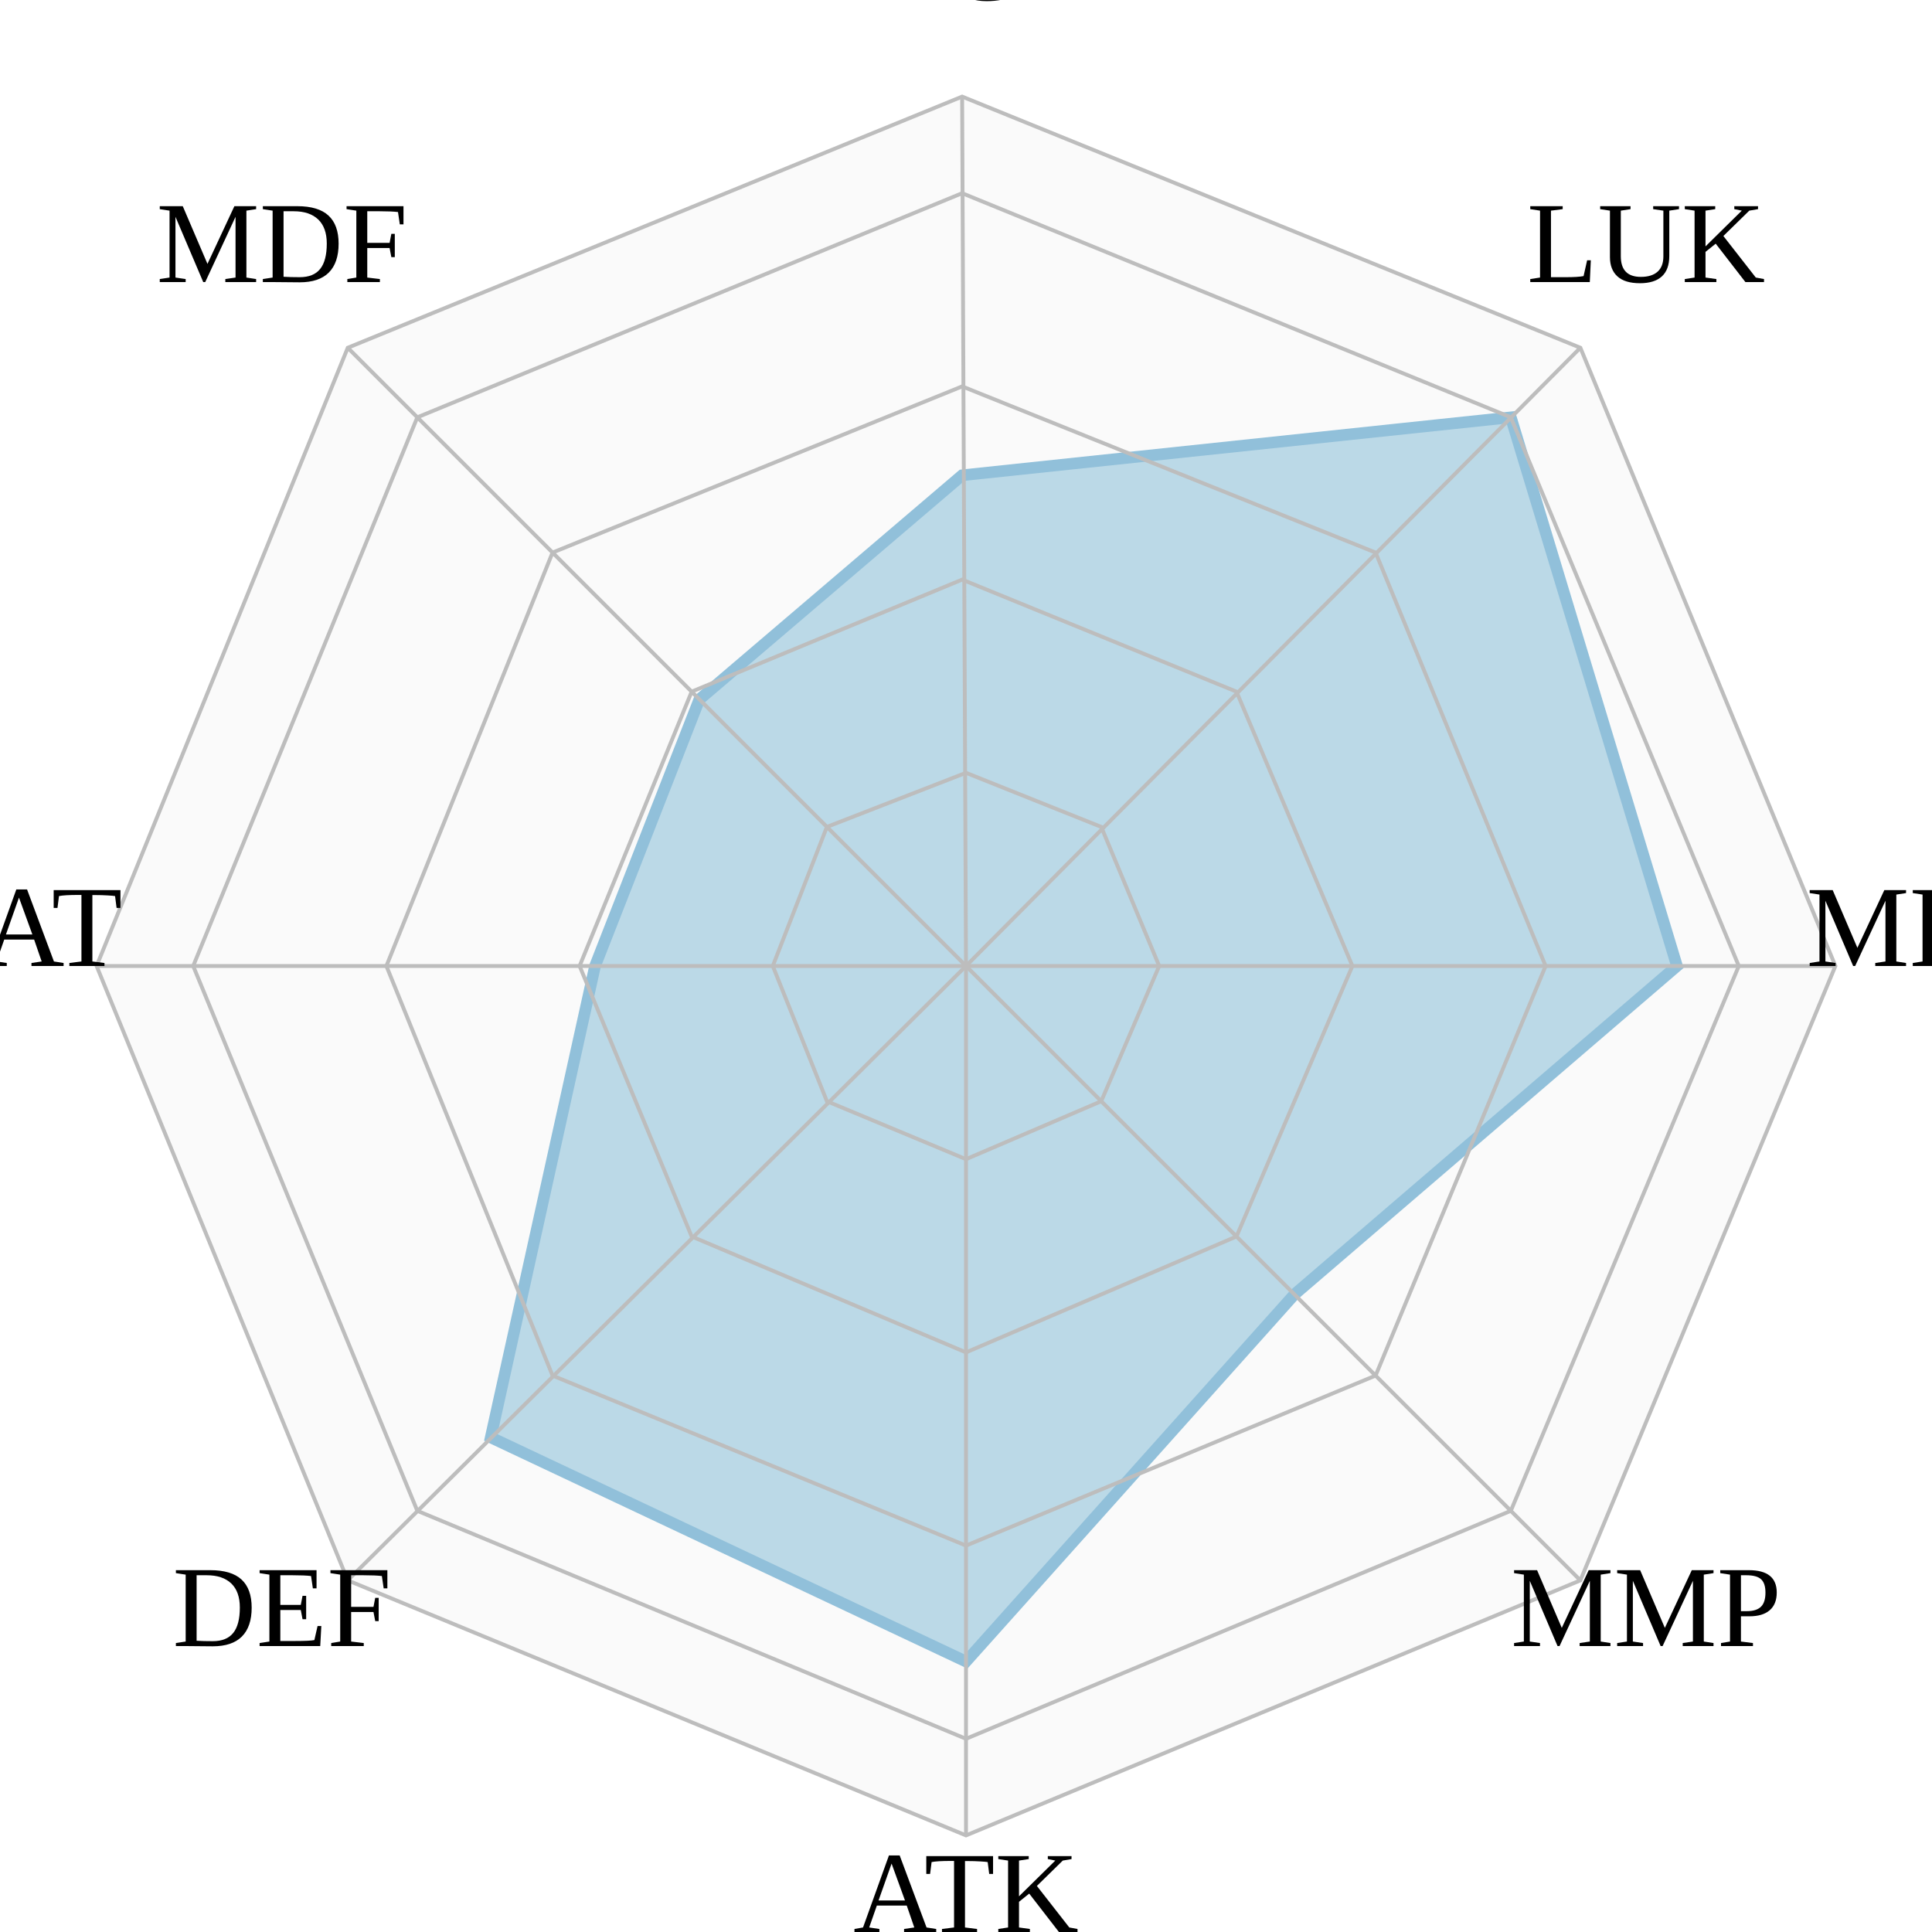
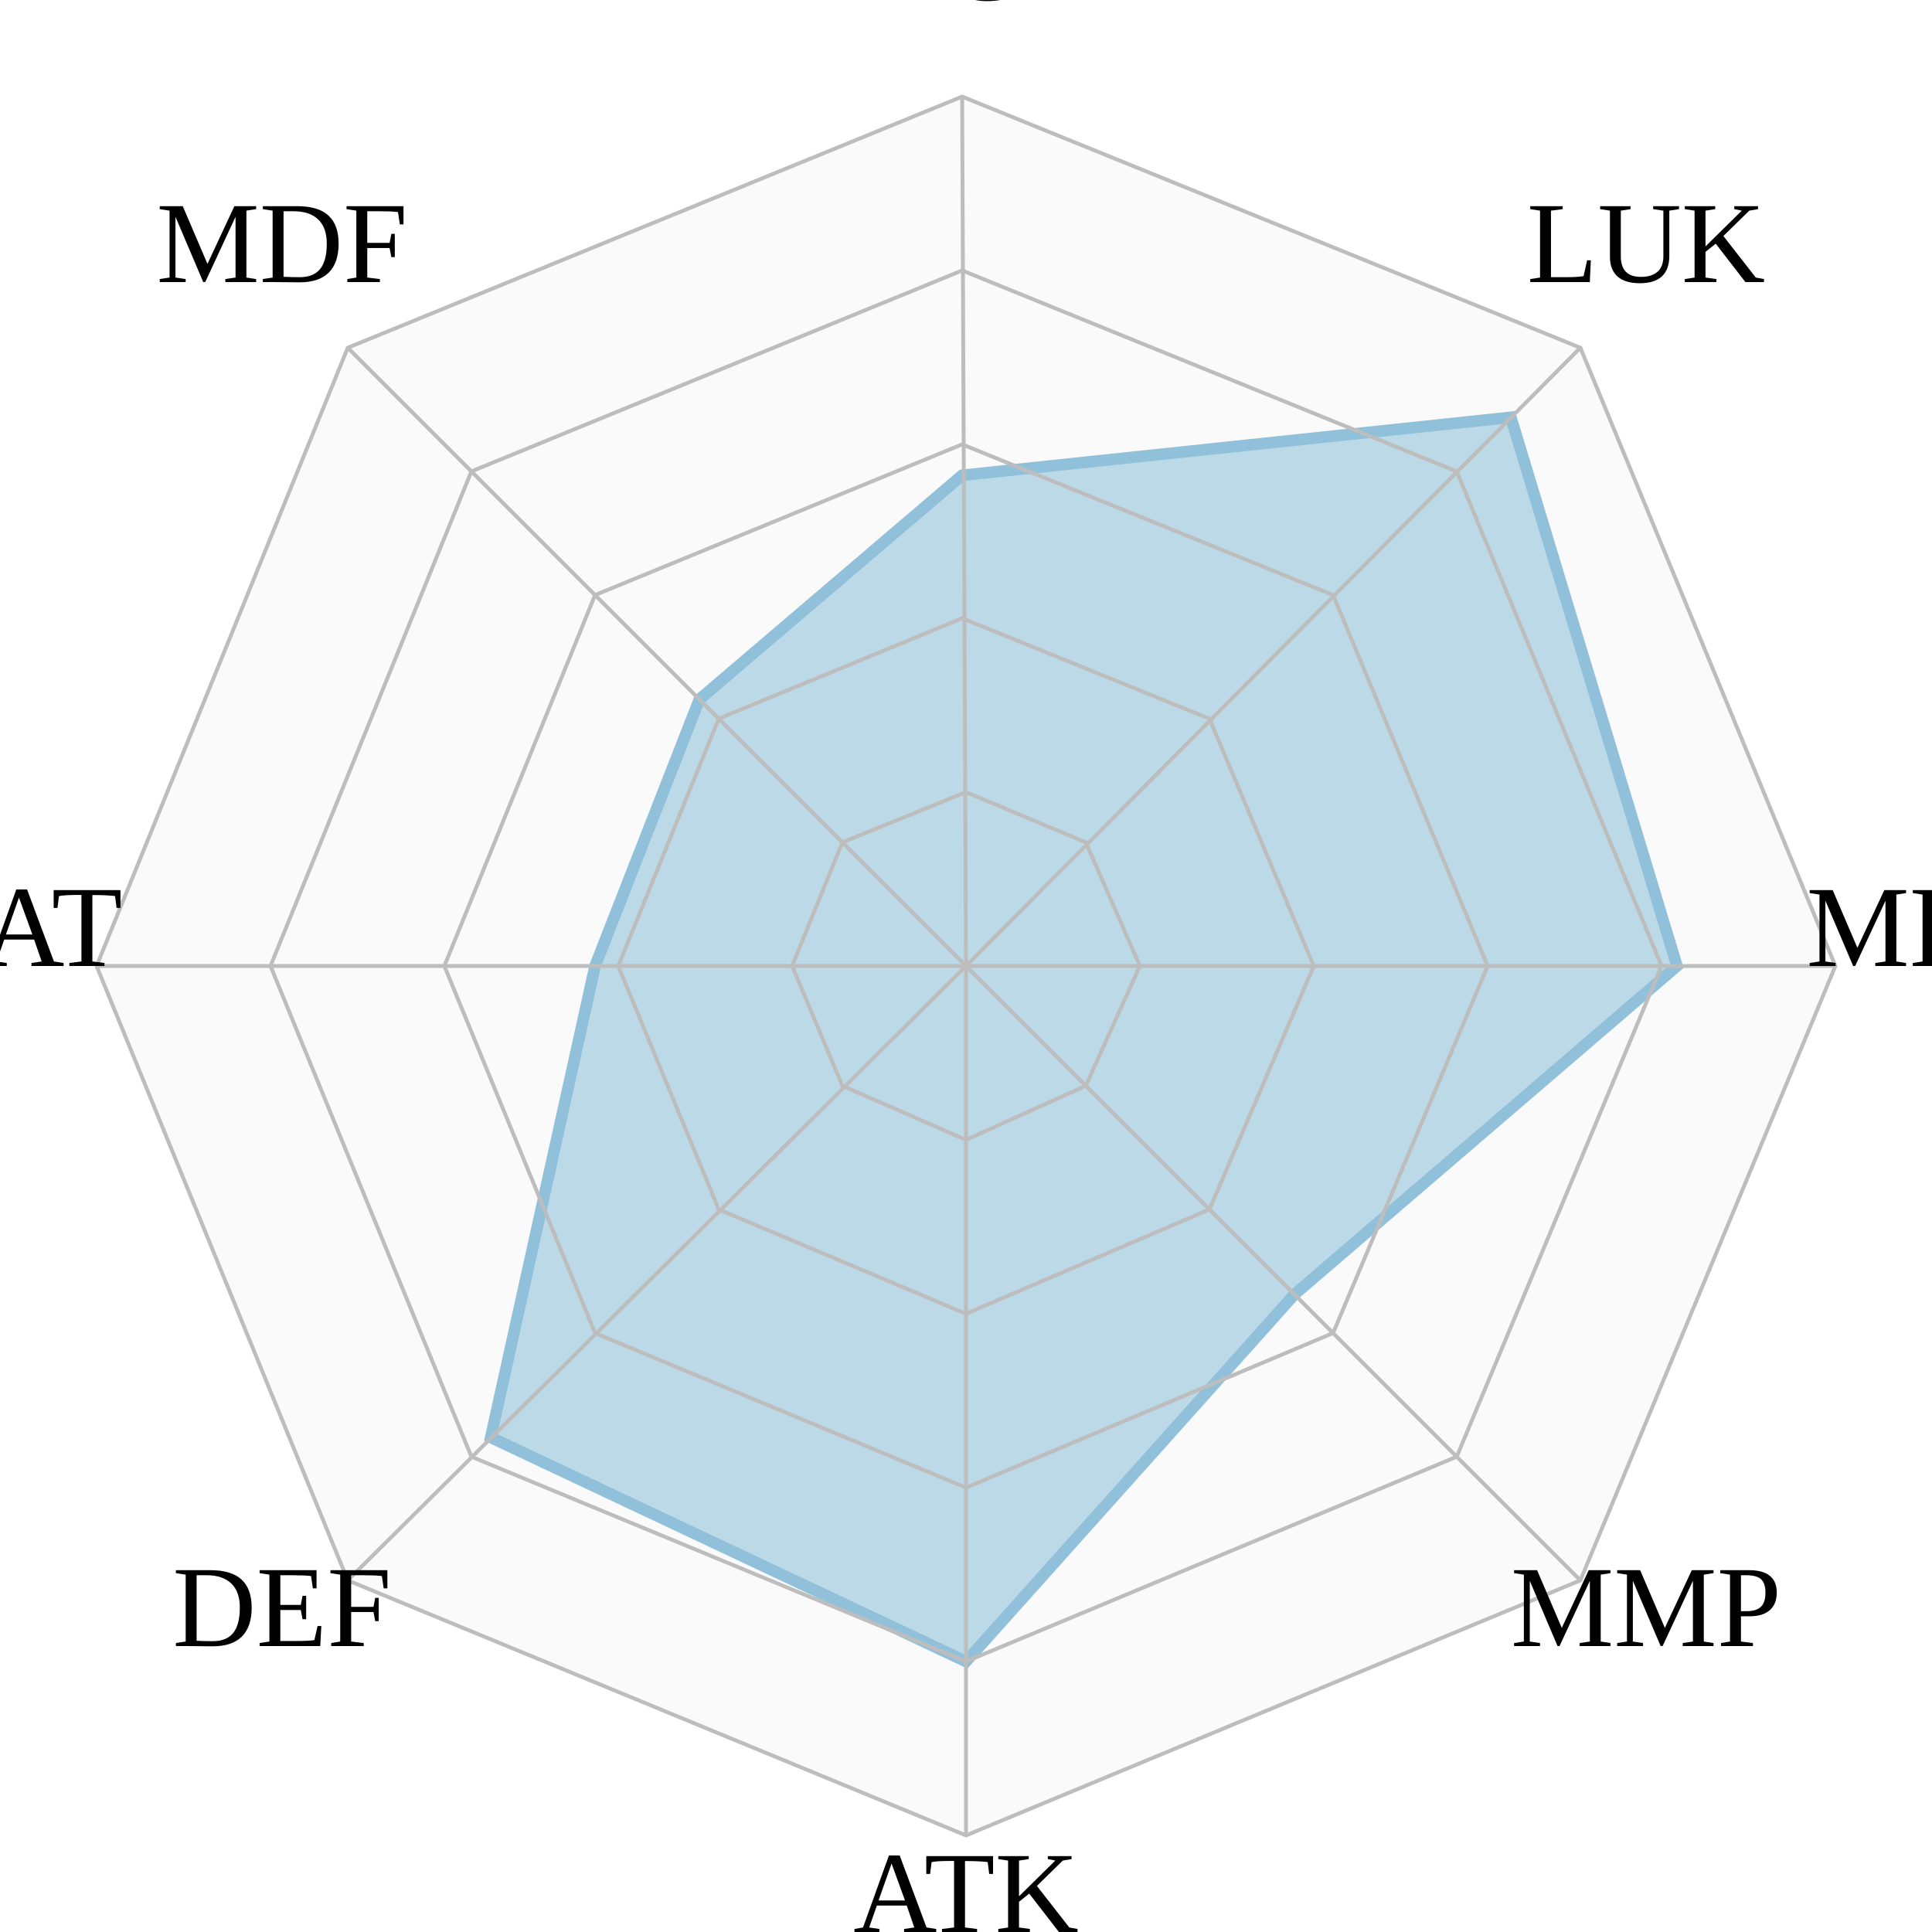
<svg xmlns="http://www.w3.org/2000/svg" width="500" height="500">
  <circle cx="250" cy="250" r="100" />
  <polygon points="475,250 409,409 250,475 90,409 25,250 90,90 249,25 409,90" style="fill:#FAFAFA; stroke:#BDBDBD; " />
  <polygon points="434,250 335,335 250,430 127,372 154,250 181,181 249,123 391,108" style="fill:#BBD9E7; stroke:#91C0DA; stroke-width: 3px;" />
  <line x1="250" y1="250" x2="475" y2="250" style="fill:#FAFAFA; stroke:#BDBDBD; " />
  <line x1="250" y1="250" x2="409" y2="409" style="fill:#FAFAFA; stroke:#BDBDBD; " />
  <line x1="250" y1="250" x2="250" y2="475" style="fill:#FAFAFA; stroke:#BDBDBD; " />
  <line x1="250" y1="250" x2="90" y2="409" style="fill:#FAFAFA; stroke:#BDBDBD; " />
  <line x1="250" y1="250" x2="25" y2="250" style="fill:#FAFAFA; stroke:#BDBDBD; " />
  <line x1="250" y1="250" x2="90" y2="90" style="fill:#FAFAFA; stroke:#BDBDBD; " />
  <line x1="250" y1="250" x2="249" y2="25" style="fill:#FAFAFA; stroke:#BDBDBD; " />
  <line x1="250" y1="250" x2="409" y2="90" style="fill:#FAFAFA; stroke:#BDBDBD; " />
  <polygon points="250,250 250,250 250,250 250,250 250,250 250,250 250,250 250,250" style="fill:none; stroke:#BDBDBD;" />
-   <polygon points="300,250 285,285 250,300 214,285 200,250 214,214 250,200 285,214" style="fill:none; stroke:#BDBDBD;" />
-   <polygon points="350,250 320,320 250,350 179,320 150,250 179,179 249,150 320,179" style="fill:none; stroke:#BDBDBD;" />
-   <polygon points="400,250 356,356 250,400 143,356 100,250 143,143 249,100 356,143" style="fill:none; stroke:#BDBDBD;" />
-   <polygon points="450,250 391,391 250,450 108,391 50,250 108,108 249,50 391,108" style="fill:none; stroke:#BDBDBD;" />
+   <polygon points="295,250 281,281 250,295 218,281 205,250 218,218 250,205 281,218" style="fill:none; stroke:#BDBDBD;" />
+   <polygon points="340,250 313,313 250,340 186,313 160,250 186,186 249,160 313,186" style="fill:none; stroke:#BDBDBD;" />
+   <polygon points="385,250 345,345 250,385 154,345 115,250 154,154 249,115 345,154" style="fill:none; stroke:#BDBDBD;" />
+   <polygon points="430,250 377,377 250,430 122,377 70,250 122,122 249,70 377,122" style="fill:none; stroke:#BDBDBD;" />
  <text x="500" y="250" style="text-anchor:middle; font-size:30px; fill:black;">MHP</text>
  <text x="426" y="426" style="text-anchor:middle; font-size:30px; fill:black;">MMP</text>
  <text x="250" y="500" style="text-anchor:middle; font-size:30px; fill:black;">ATK</text>
  <text x="73" y="426" style="text-anchor:middle; font-size:30px; fill:black;">DEF</text>
  <text x="0" y="250" style="text-anchor:middle; font-size:30px; fill:black;">MAT</text>
  <text x="73" y="73" style="text-anchor:middle; font-size:30px; fill:black;">MDF</text>
  <text x="249" y="0" style="text-anchor:middle; font-size:30px; fill:black;">AGI</text>
  <text x="426" y="73" style="text-anchor:middle; font-size:30px; fill:black;">LUK</text>
</svg>
